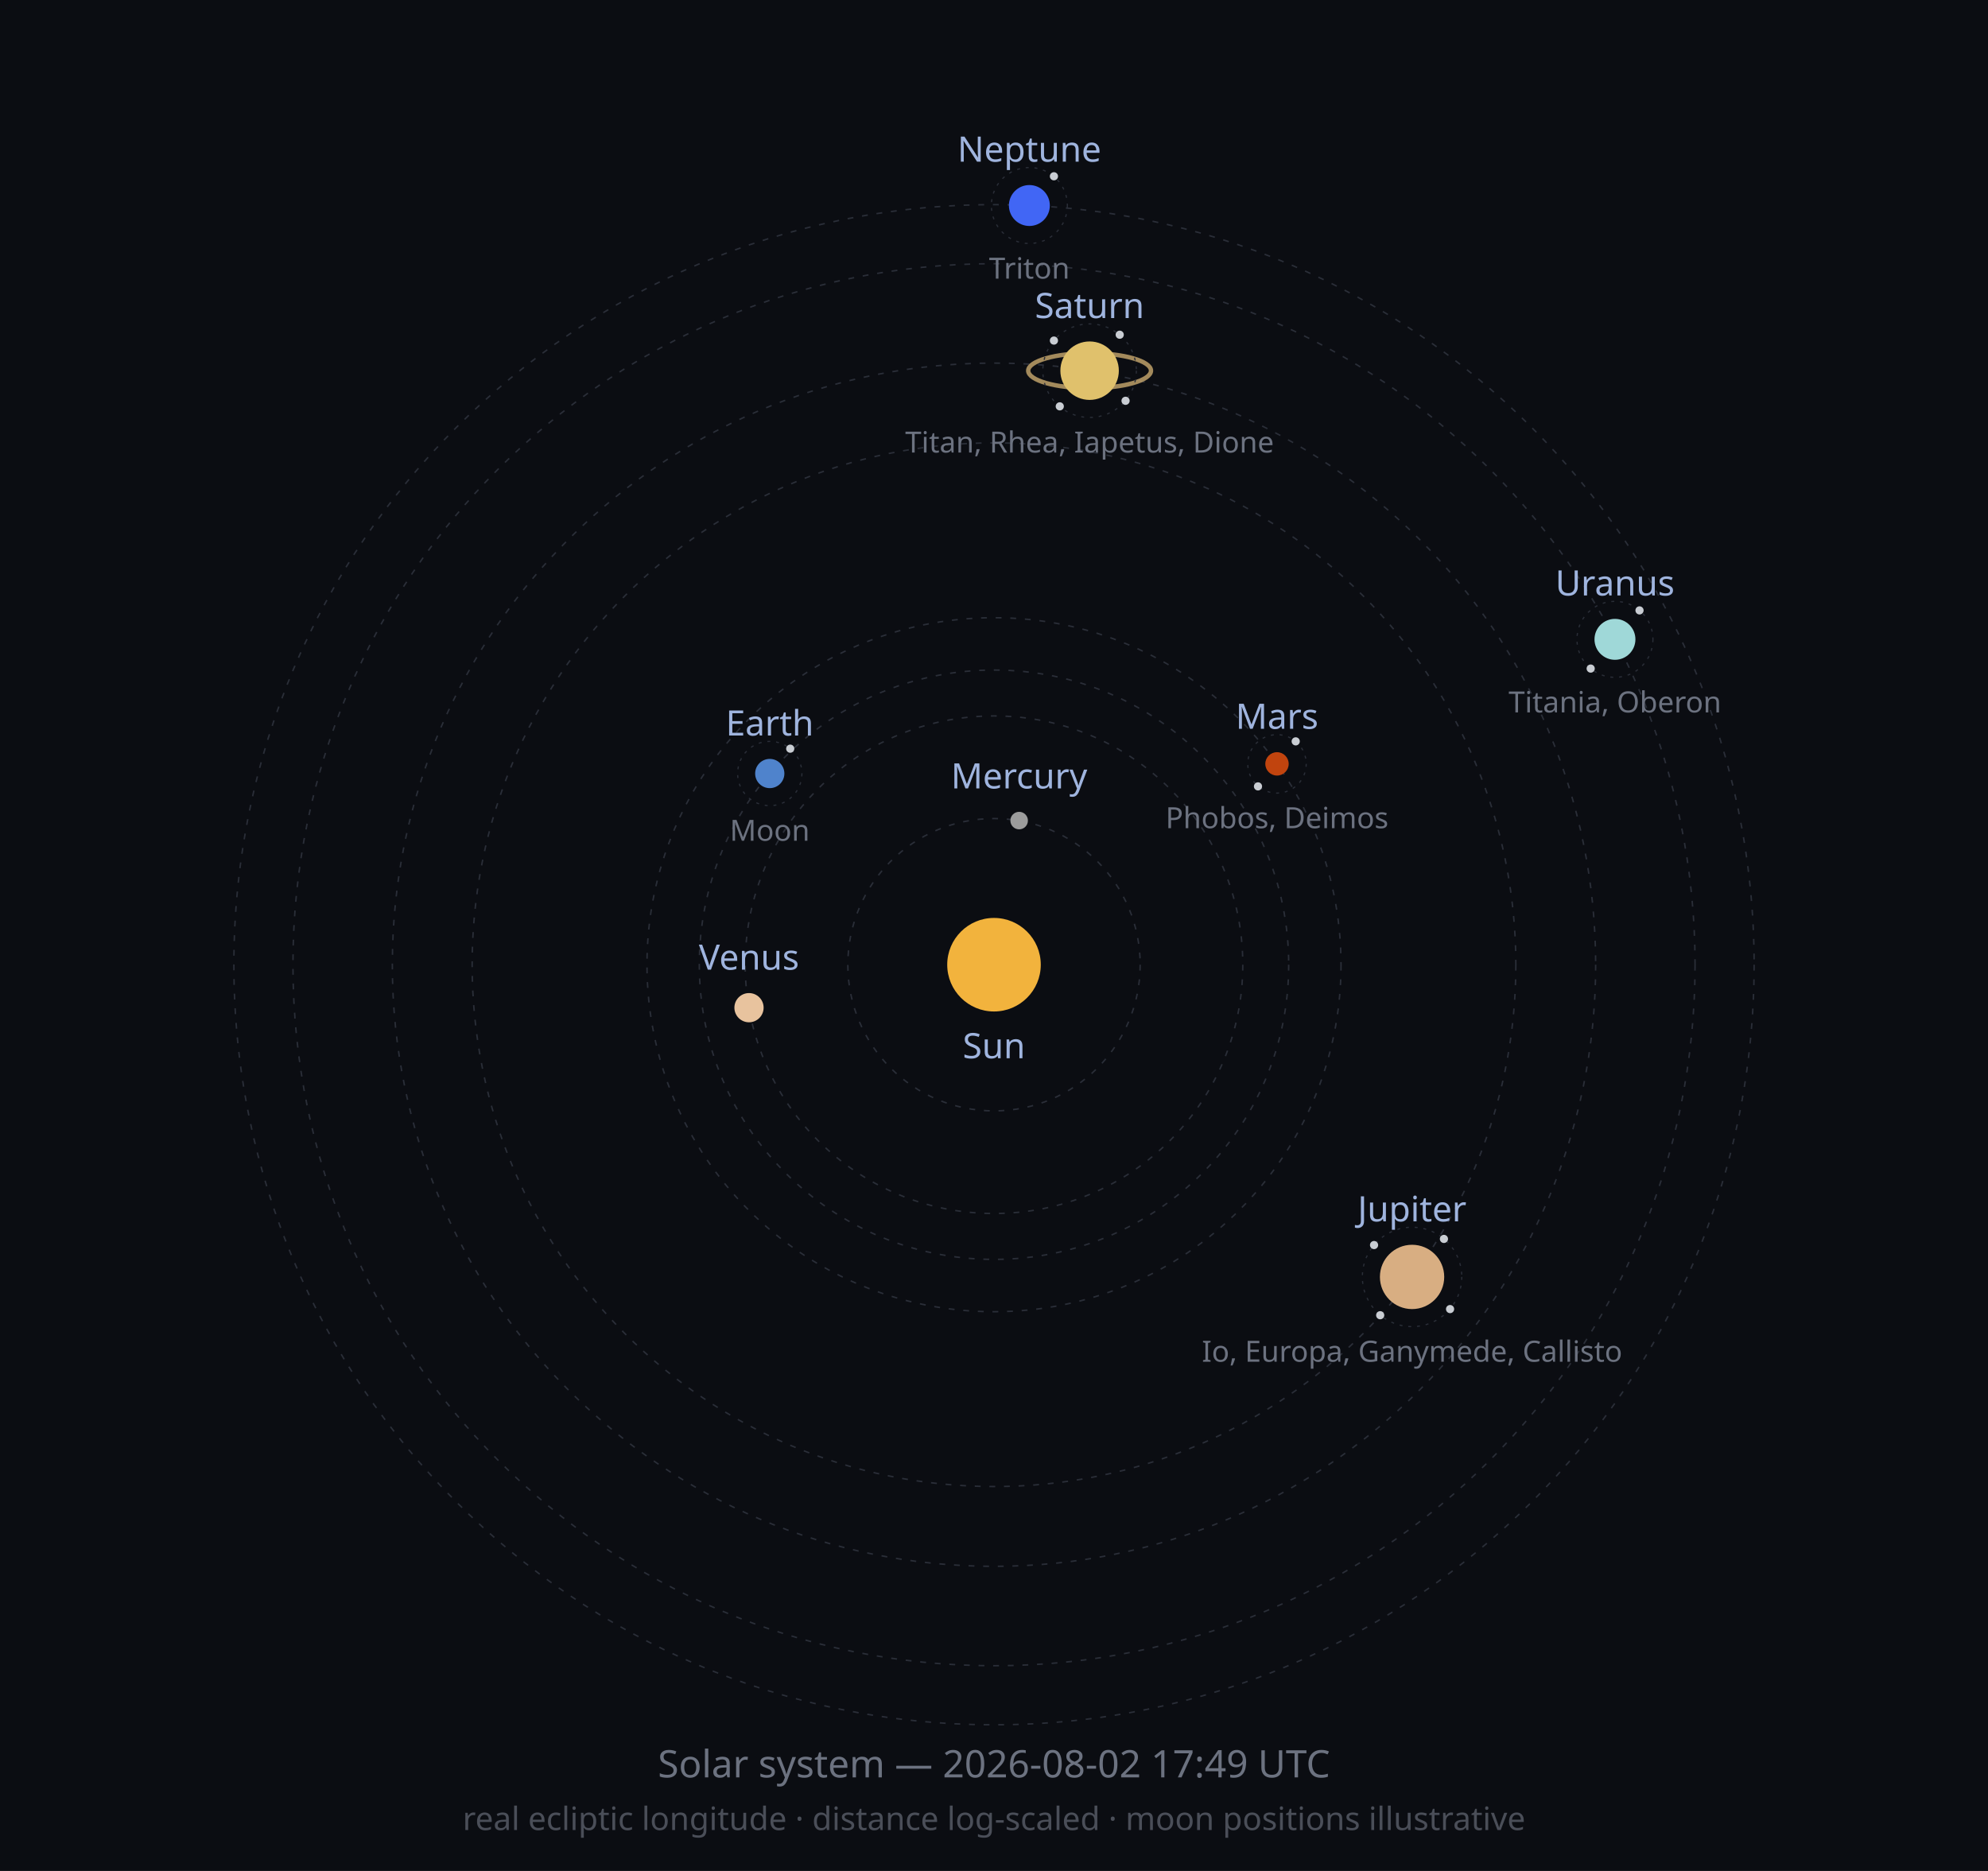
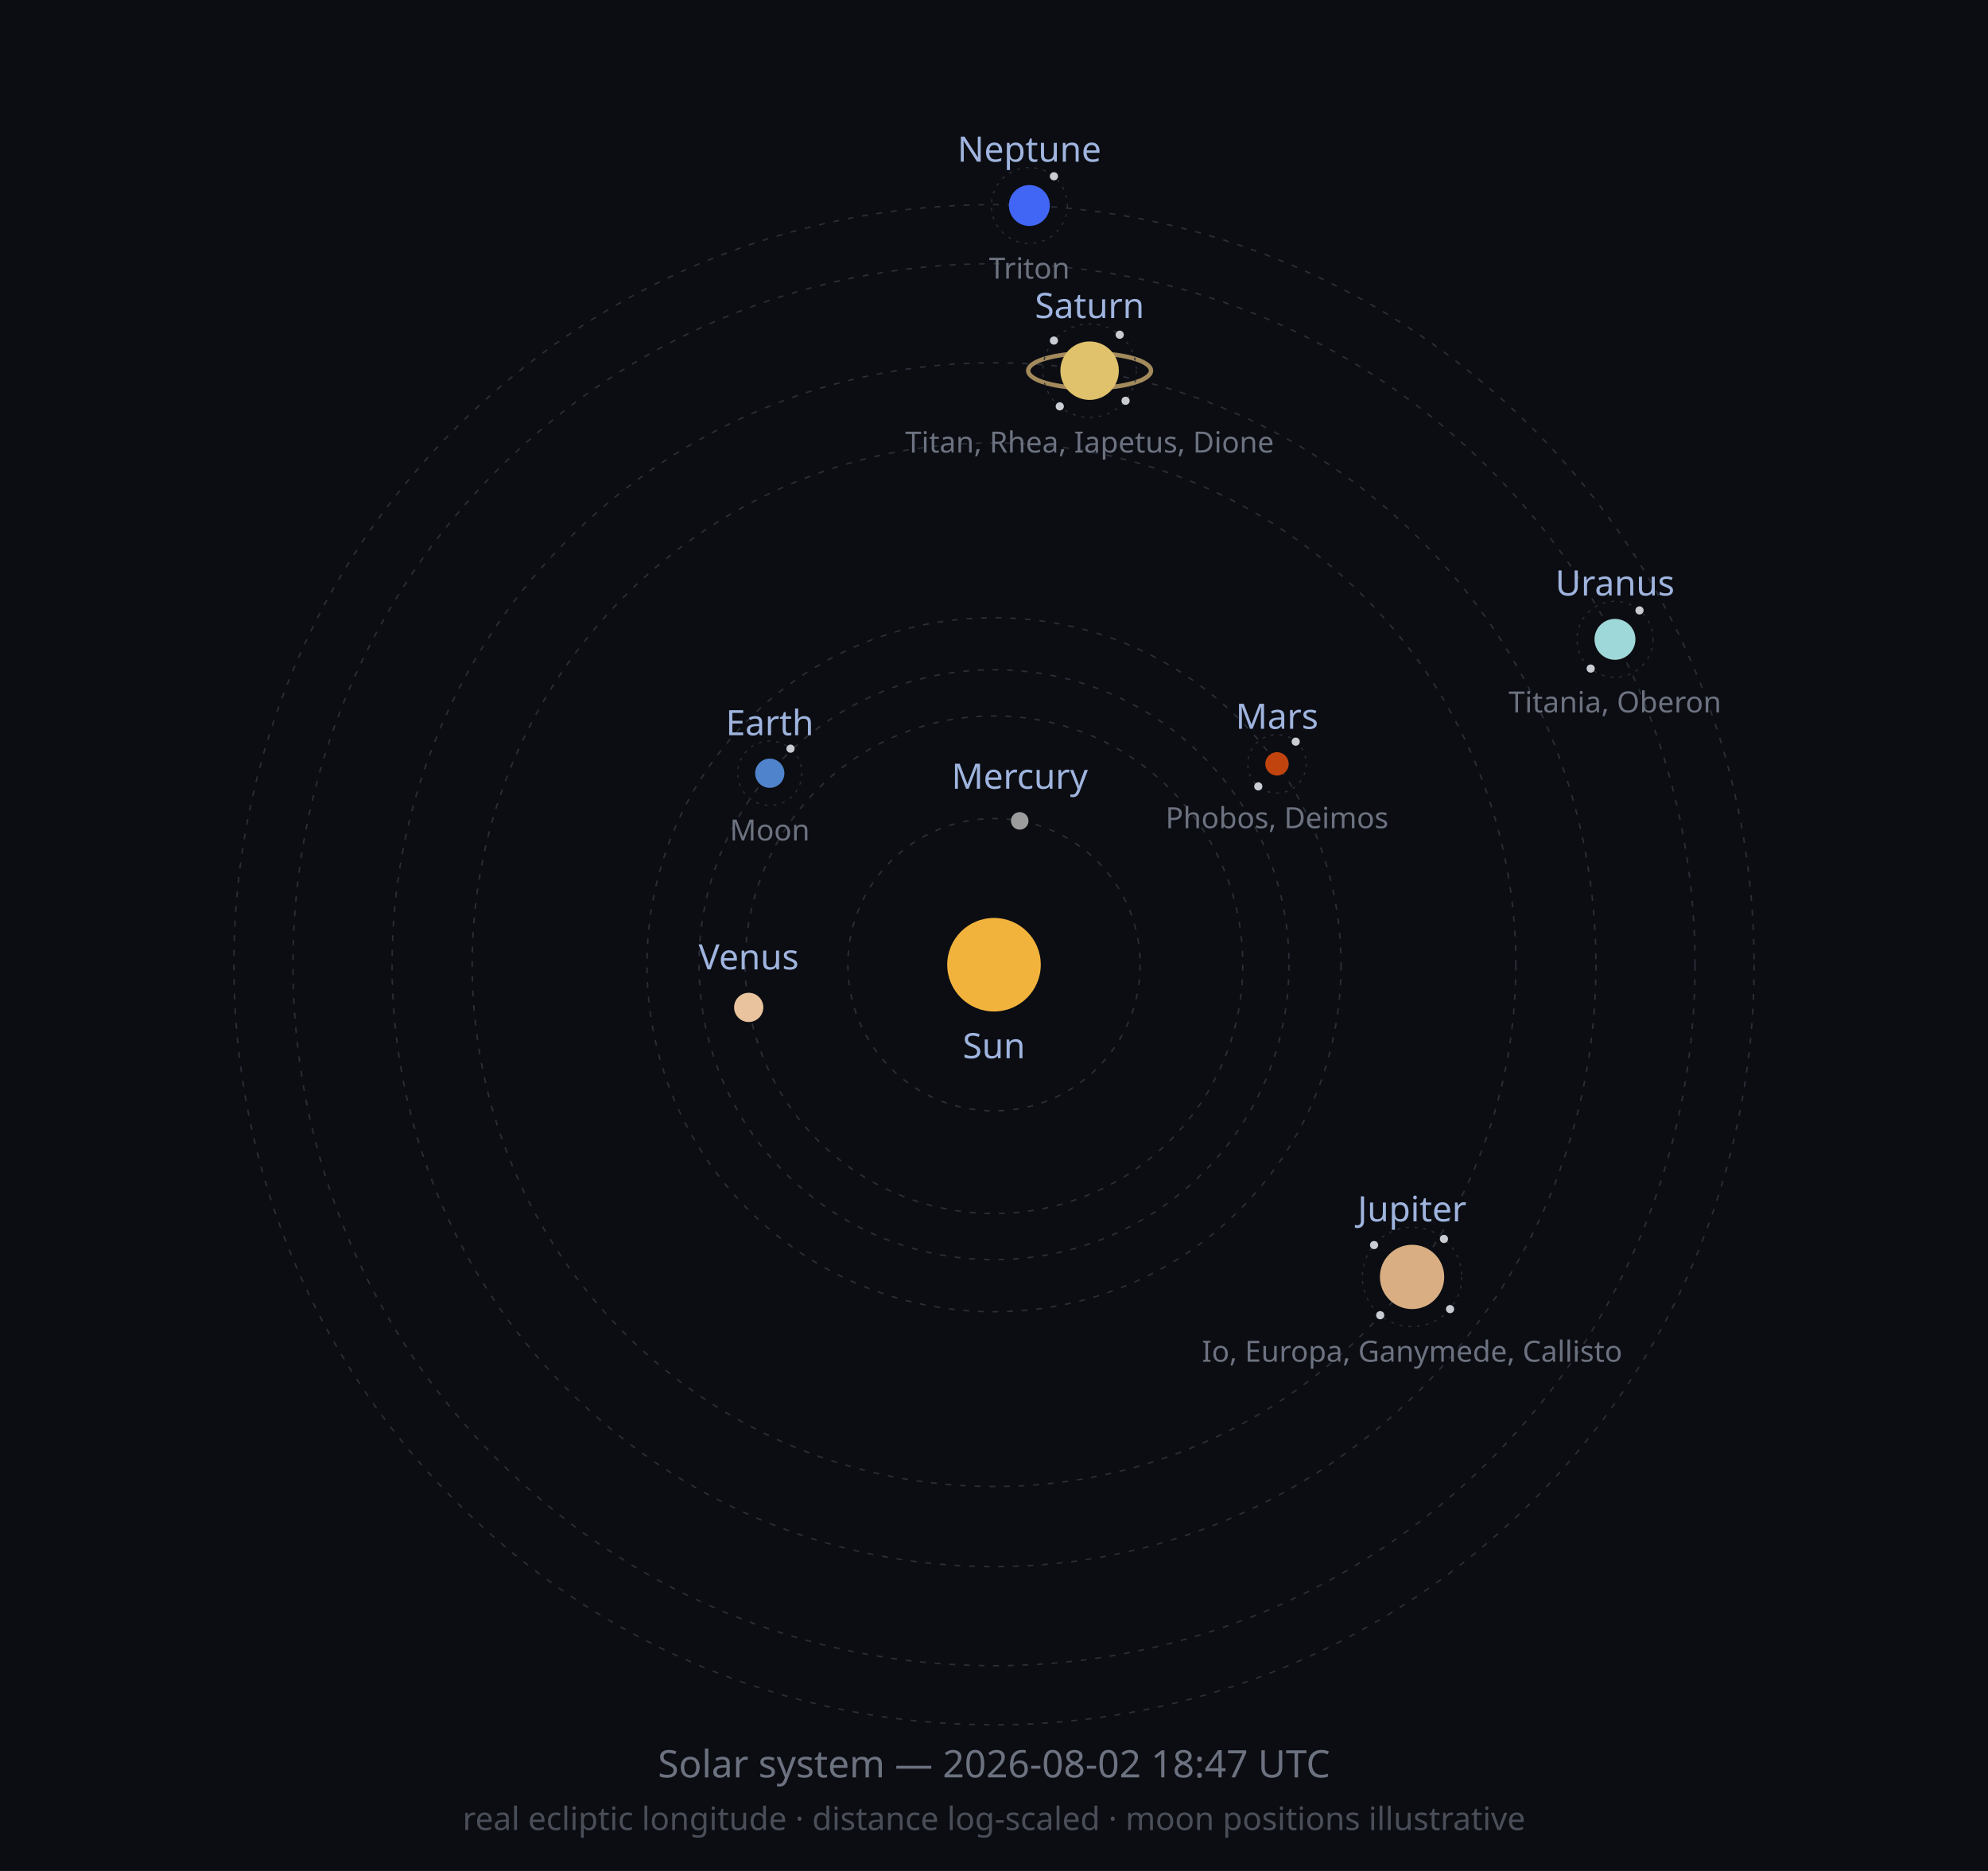
<svg xmlns="http://www.w3.org/2000/svg" width="680" height="640" viewBox="0 0 680 640" role="img">
  <defs>
    <marker id="arrow" viewBox="0 0 10 10" refX="8" refY="5" markerWidth="6" markerHeight="6" orient="auto-start-reverse">
      <path d="M2 1L8 5L2 9" fill="none" stroke="context-stroke" stroke-width="1.5" stroke-linecap="round" stroke-linejoin="round" />
    </marker>
  </defs>
  <style>
  .orbit { fill: none; stroke: #2A2E38; stroke-width: 0.5; stroke-dasharray: 2 3; }
  .moonorbit { fill: none; stroke: #2A2E38; stroke-width: 0.4; stroke-dasharray: 1 2; }
  .lbl { font-family: sans-serif; font-size: 12px; fill: #9FB4DE; }
  .moonlbl { font-family: sans-serif; font-size: 10px; fill: #6C7280; }
</style>
  <rect width="680" height="640" fill="#0B0D12" />
  <circle class="orbit" cx="340" cy="330" r="50.0" />
  <circle class="orbit" cx="340" cy="330" r="85.1" />
-   <circle class="orbit" cx="340" cy="330" r="100.8" />
+   <circle class="orbit" cx="340" cy="330" r="100.9" />
  <circle class="orbit" cx="340" cy="330" r="118.7" />
  <circle class="orbit" cx="340" cy="330" r="178.5" />
-   <circle class="orbit" cx="340" cy="330" r="205.8" />
+   <circle class="orbit" cx="340" cy="330" r="205.9" />
  <circle class="orbit" cx="340" cy="330" r="239.8" />
  <circle class="orbit" cx="340" cy="330" r="260.0" />
  <circle cx="340" cy="330" r="16" fill="#F2B33D" />
  <text class="lbl" x="340" y="362" text-anchor="middle">Sun</text>
-   <circle cx="348.6" cy="280.7" r="3" fill="#9C9C9C" />
-   <text class="lbl" x="348.6" y="269.7" text-anchor="middle">Mercury</text>
-   <circle cx="256.2" cy="344.7" r="5" fill="#E8C39E" />
-   <text class="lbl" x="256.2" y="331.7" text-anchor="middle">Venus</text>
-   <circle cx="263.3" cy="264.6" r="5" fill="#4F83CC" />
-   <circle class="moonorbit" cx="263.3" cy="264.6" r="11" />
-   <circle cx="270.3" cy="256.1" r="1.4" fill="#C9CDD3" />
-   <text class="moonlbl" x="263.3" y="287.6" text-anchor="middle">Moon</text>
-   <text class="lbl" x="263.3" y="251.6" text-anchor="middle">Earth</text>
+   <circle cx="348.8" cy="280.8" r="3" fill="#9C9C9C" />
+   <text class="lbl" x="348.8" y="269.8" text-anchor="middle">Mercury</text>
+   <circle cx="256.1" cy="344.6" r="5" fill="#E8C39E" />
+   <text class="lbl" x="256.1" y="331.6" text-anchor="middle">Venus</text>
+   <circle cx="263.3" cy="264.5" r="5" fill="#4F83CC" />
+   <circle class="moonorbit" cx="263.3" cy="264.5" r="11" />
+   <circle cx="270.4" cy="256.1" r="1.4" fill="#C9CDD3" />
+   <text class="moonlbl" x="263.3" y="287.5" text-anchor="middle">Moon</text>
+   <text class="lbl" x="263.3" y="251.5" text-anchor="middle">Earth</text>
  <circle cx="436.8" cy="261.3" r="4" fill="#C1440E" />
  <circle class="moonorbit" cx="436.8" cy="261.3" r="10" />
-   <circle cx="443.2" cy="253.6" r="1.4" fill="#C9CDD3" />
-   <circle cx="430.3" cy="269.0" r="1.4" fill="#C9CDD3" />
+   <circle cx="443.2" cy="253.7" r="1.4" fill="#C9CDD3" />
+   <circle cx="430.4" cy="269.0" r="1.4" fill="#C9CDD3" />
  <text class="moonlbl" x="436.8" y="283.3" text-anchor="middle">Phobos, Deimos</text>
  <text class="lbl" x="436.8" y="249.3" text-anchor="middle">Mars</text>
  <circle cx="483.0" cy="436.8" r="11" fill="#D8AE82" />
  <circle class="moonorbit" cx="483.0" cy="436.8" r="17" />
  <circle cx="493.9" cy="423.8" r="1.4" fill="#C9CDD3" />
  <circle cx="496.0" cy="447.8" r="1.4" fill="#C9CDD3" />
  <circle cx="472.1" cy="449.9" r="1.4" fill="#C9CDD3" />
  <circle cx="470.0" cy="425.9" r="1.4" fill="#C9CDD3" />
  <text class="moonlbl" x="483.0" y="465.8" text-anchor="middle">Io, Europa, Ganymede, Callisto</text>
  <text class="lbl" x="483.0" y="417.8" text-anchor="middle">Jupiter</text>
  <ellipse cx="372.7" cy="126.8" rx="21.0" ry="6.0" fill="none" stroke="#C9A96E" stroke-width="1.5" opacity="0.8" />
  <circle cx="372.7" cy="126.8" r="10" fill="#E0C16C" />
  <circle class="moonorbit" cx="372.7" cy="126.8" r="16" />
  <circle cx="383.0" cy="114.5" r="1.4" fill="#C9CDD3" />
  <circle cx="385.0" cy="137.1" r="1.4" fill="#C9CDD3" />
  <circle cx="362.5" cy="139.0" r="1.4" fill="#C9CDD3" />
  <circle cx="360.5" cy="116.5" r="1.4" fill="#C9CDD3" />
  <text class="moonlbl" x="372.7" y="154.8" text-anchor="middle">Titan, Rhea, Iapetus, Dione</text>
  <text class="lbl" x="372.7" y="108.8" text-anchor="middle">Saturn</text>
  <circle cx="552.4" cy="218.7" r="7" fill="#9FD8D8" />
  <circle class="moonorbit" cx="552.4" cy="218.7" r="13" />
  <circle cx="560.8" cy="208.8" r="1.4" fill="#C9CDD3" />
  <circle cx="544.1" cy="228.7" r="1.4" fill="#C9CDD3" />
  <text class="moonlbl" x="552.4" y="243.7" text-anchor="middle">Titania, Oberon</text>
  <text class="lbl" x="552.4" y="203.7" text-anchor="middle">Uranus</text>
  <circle cx="352.1" cy="70.3" r="7" fill="#4166F5" />
  <circle class="moonorbit" cx="352.1" cy="70.3" r="13" />
  <circle cx="360.5" cy="60.3" r="1.4" fill="#C9CDD3" />
  <text class="moonlbl" x="352.1" y="95.3" text-anchor="middle">Triton</text>
  <text class="lbl" x="352.1" y="55.3" text-anchor="middle">Neptune</text>
-   <text x="340" y="608" font-size="13" fill="#6C7280" text-anchor="middle" font-family="sans-serif">Solar system — 2026-08-02 17:49 UTC</text>
+   <text x="340" y="608" font-size="13" fill="#6C7280" text-anchor="middle" font-family="sans-serif">Solar system — 2026-08-02 18:47 UTC</text>
  <text x="340" y="626" font-size="11" fill="#4A4E58" text-anchor="middle" font-family="sans-serif">real ecliptic longitude · distance log-scaled · moon positions illustrative</text>
</svg>
